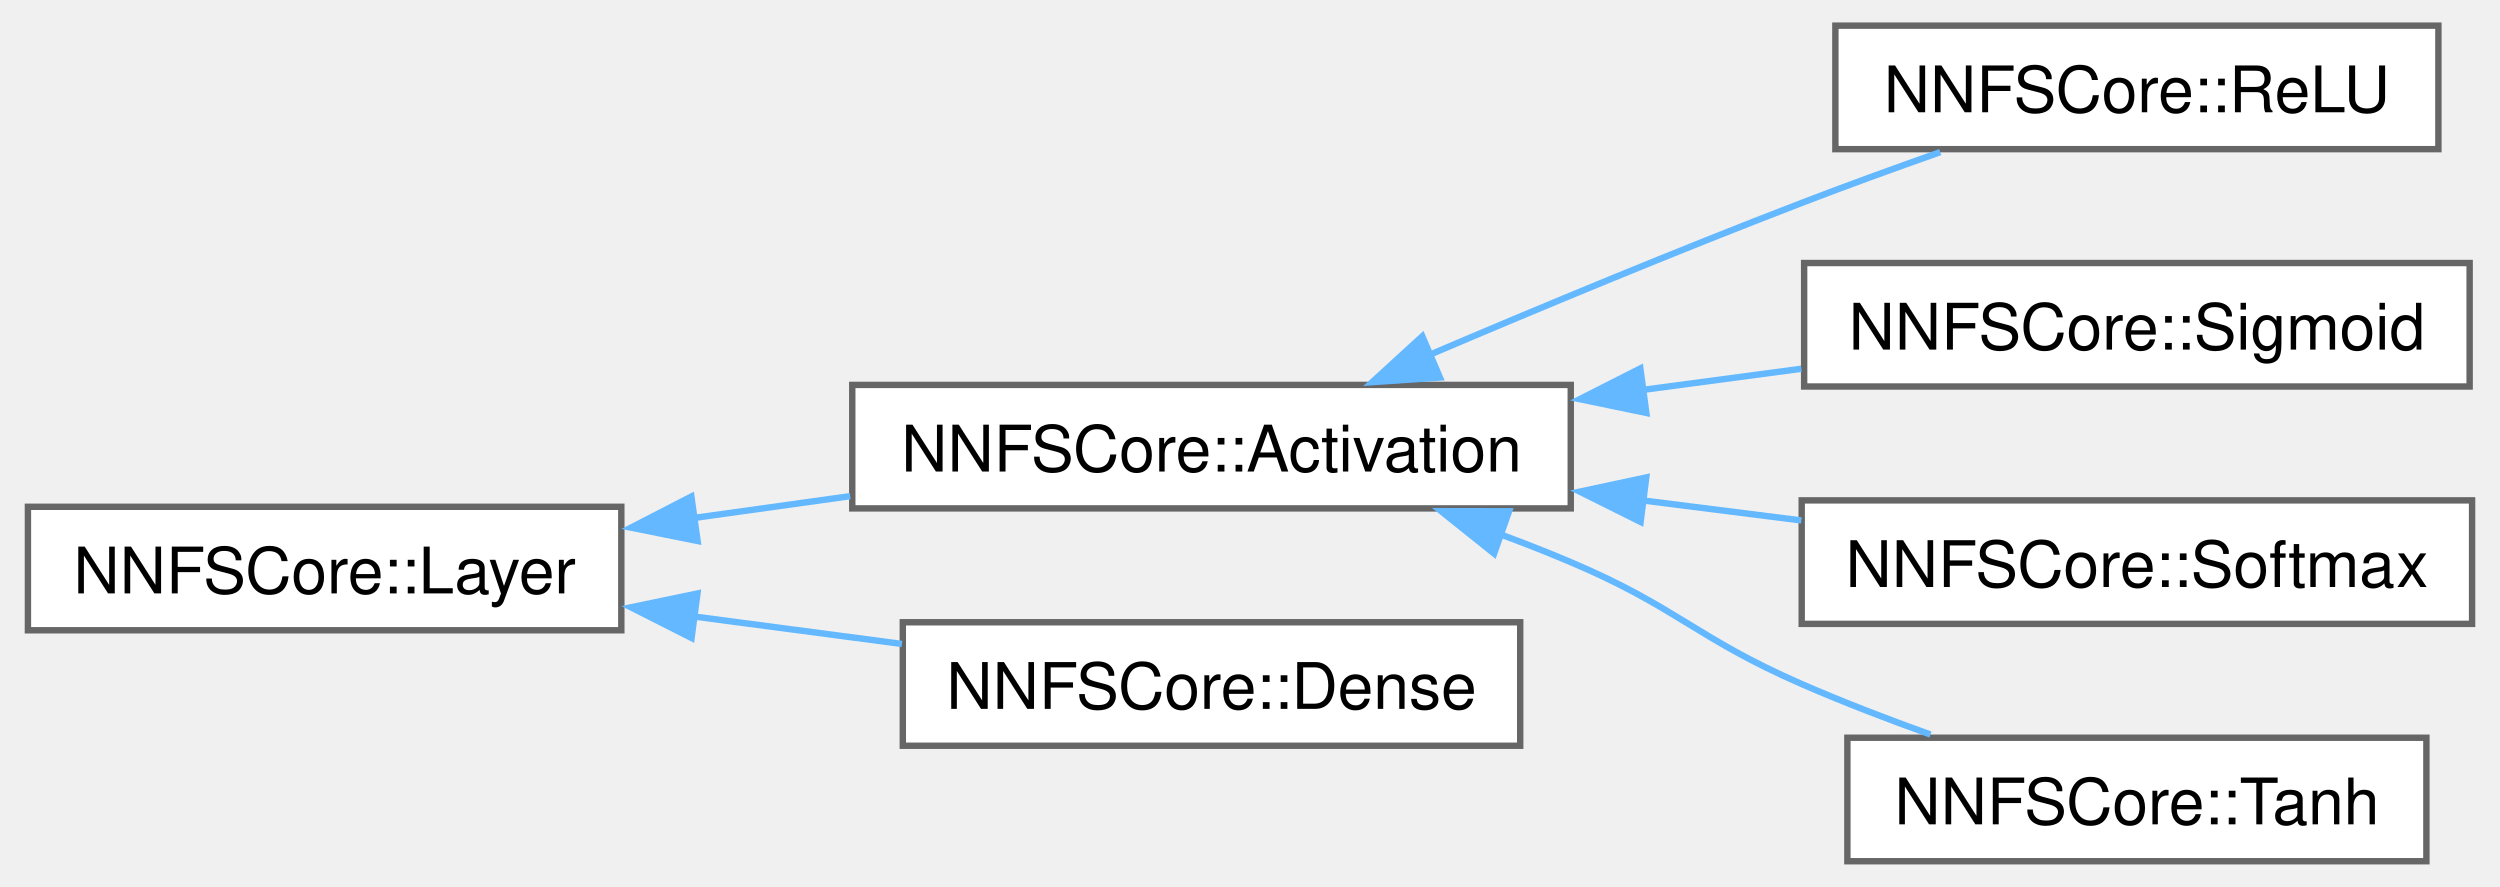
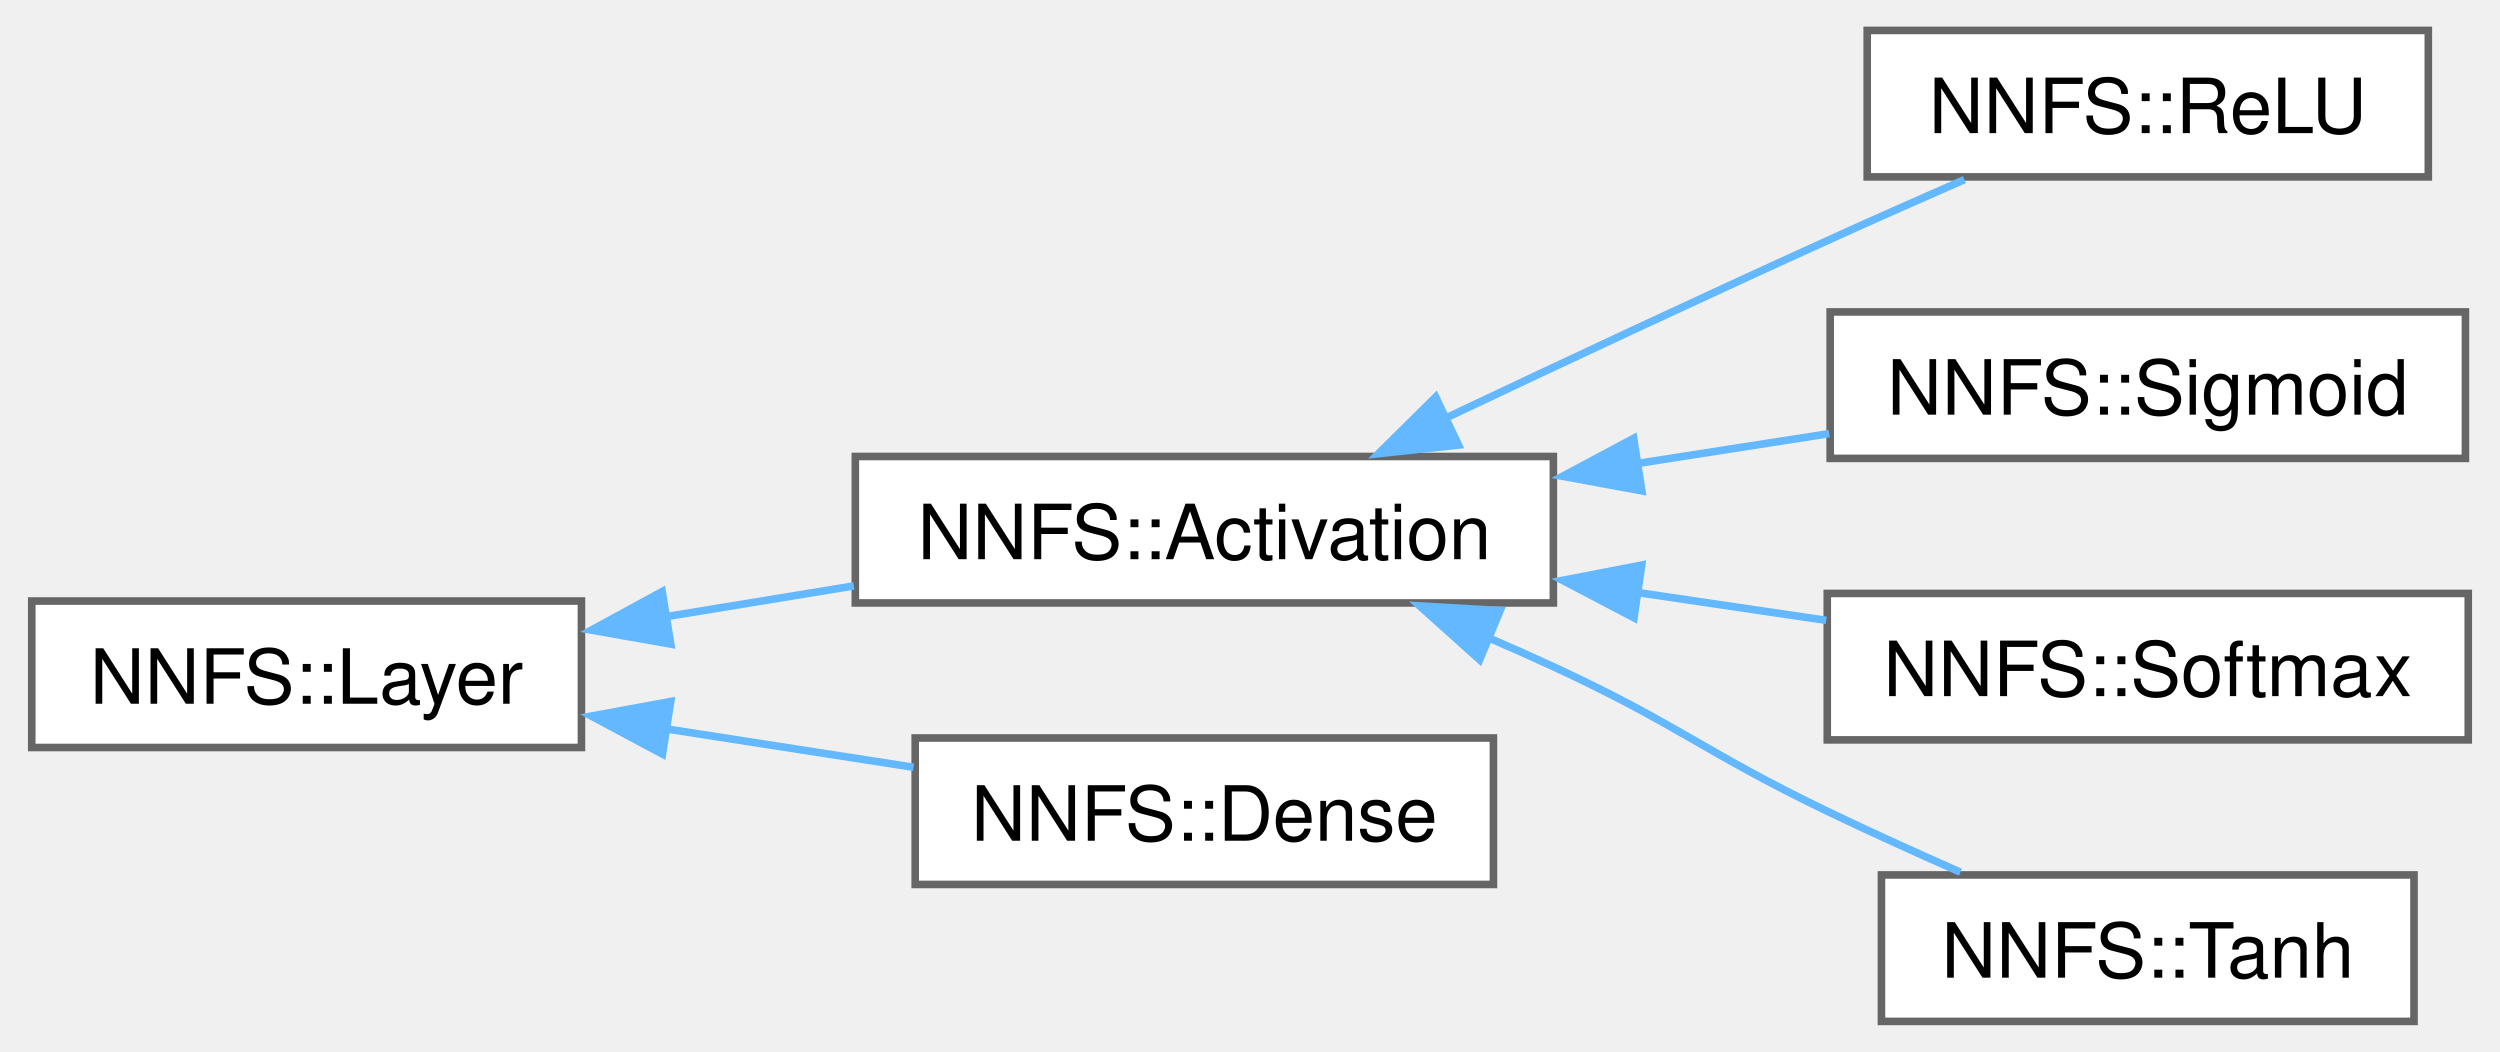
- <svg xmlns="http://www.w3.org/2000/svg" xmlns:xlink="http://www.w3.org/1999/xlink" width="389pt" height="138pt" viewBox="0.00 0.00 389.00 138.25">
+ <svg xmlns="http://www.w3.org/2000/svg" xmlns:xlink="http://www.w3.org/1999/xlink" width="328pt" height="138pt" viewBox="0.00 0.00 328.25 138.25">
  <g id="graph0" class="graph" transform="scale(1 1) rotate(0) translate(4 134.25)">
    <g id="node1" class="node">
      <g id="a_node1">
-         <a xlink:href="class_n_n_f_s_core_1_1_layer.html" target="_top" xlink:title="Base class for all layers.">
-           <polygon fill="white" stroke="#666666" points="92.5,-55.25 0,-55.25 0,-36 92.5,-36 92.5,-55.25" />
-           <text text-anchor="middle" x="46.25" y="-41.75" font-family="Helvetica,sans-Serif" font-size="10.00">NNFSCore::Layer</text>
+         <a xlink:href="class_n_n_f_s_1_1_layer.html" target="_top" xlink:title="Base class for all layers.">
+           <polygon fill="white" stroke="#666666" points="72.25,-55.25 0,-55.25 0,-36 72.25,-36 72.25,-55.25" />
+           <text text-anchor="middle" x="36.12" y="-41.75" font-family="Helvetica,sans-Serif" font-size="10.00">NNFS::Layer</text>
        </a>
      </g>
    </g>
    <g id="node2" class="node">
      <g id="a_node2">
-         <a xlink:href="class_n_n_f_s_core_1_1_activation.html" target="_top" xlink:title="Base class for all activation functions.">
-           <polygon fill="white" stroke="#666666" points="240.5,-74.25 128.5,-74.25 128.5,-55 240.5,-55 240.5,-74.25" />
-           <text text-anchor="middle" x="184.5" y="-60.75" font-family="Helvetica,sans-Serif" font-size="10.00">NNFSCore::Activation</text>
+         <a xlink:href="class_n_n_f_s_1_1_activation.html" target="_top" xlink:title="Base class for all activation functions.">
+           <polygon fill="white" stroke="#666666" points="200,-74.25 108.25,-74.25 108.25,-55 200,-55 200,-74.25" />
+           <text text-anchor="middle" x="154.12" y="-60.75" font-family="Helvetica,sans-Serif" font-size="10.00">NNFS::Activation</text>
        </a>
      </g>
    </g>
    <g id="edge1" class="edge">
-       <path fill="none" stroke="#63b8ff" d="M103.81,-53.51C111.87,-54.64 120.15,-55.79 128.18,-56.91" />
-       <polygon fill="#63b8ff" stroke="#63b8ff" points="104.39,-49.92 94,-52 103.42,-56.85 104.39,-49.92" />
+       <path fill="none" stroke="#63b8ff" d="M83.38,-53.2C91.51,-54.53 99.95,-55.92 108.05,-57.24" />
+       <polygon fill="#63b8ff" stroke="#63b8ff" points="83.99,-49.59 73.56,-51.43 82.86,-56.5 83.99,-49.59" />
    </g>
    <g id="node7" class="node">
      <g id="a_node7">
-         <a xlink:href="class_n_n_f_s_core_1_1_dense.html" target="_top" xlink:title="Dense layer.">
-           <polygon fill="white" stroke="#666666" points="232.62,-37.25 136.38,-37.25 136.38,-18 232.62,-18 232.62,-37.25" />
-           <text text-anchor="middle" x="184.5" y="-23.75" font-family="Helvetica,sans-Serif" font-size="10.00">NNFSCore::Dense</text>
+         <a xlink:href="class_n_n_f_s_1_1_dense.html" target="_top" xlink:title="Dense layer.">
+           <polygon fill="white" stroke="#666666" points="192.12,-37.25 116.12,-37.25 116.12,-18 192.12,-18 192.12,-37.25" />
+           <text text-anchor="middle" x="154.12" y="-23.75" font-family="Helvetica,sans-Serif" font-size="10.00">NNFS::Dense</text>
        </a>
      </g>
    </g>
    <g id="edge6" class="edge">
-       <path fill="none" stroke="#63b8ff" d="M103.66,-38.17C114.49,-36.74 125.73,-35.26 136.24,-33.87" />
-       <polygon fill="#63b8ff" stroke="#63b8ff" points="103.45,-34.8 94,-39.58 104.37,-41.74 103.45,-34.8" />
+       <path fill="none" stroke="#63b8ff" d="M83.17,-38.48C94.03,-36.79 105.48,-35.02 115.9,-33.4" />
+       <polygon fill="#63b8ff" stroke="#63b8ff" points="82.9,-35.13 73.56,-40.13 83.98,-42.05 82.9,-35.13" />
    </g>
    <g id="node3" class="node">
      <g id="a_node3">
-         <a xlink:href="class_n_n_f_s_core_1_1_re_l_u.html" target="_top" xlink:title="ReLU activation function.">
-           <polygon fill="white" stroke="#666666" points="375.75,-130.25 281.75,-130.25 281.75,-111 375.75,-111 375.75,-130.25" />
-           <text text-anchor="middle" x="328.75" y="-116.75" font-family="Helvetica,sans-Serif" font-size="10.00">NNFSCore::ReLU</text>
+         <a xlink:href="class_n_n_f_s_1_1_re_l_u.html" target="_top" xlink:title="ReLU activation function.">
+           <polygon fill="white" stroke="#666666" points="315,-130.25 241.25,-130.25 241.25,-111 315,-111 315,-130.25" />
+           <text text-anchor="middle" x="278.12" y="-116.75" font-family="Helvetica,sans-Serif" font-size="10.00">NNFS::ReLU</text>
        </a>
      </g>
    </g>
    <g id="edge2" class="edge">
-       <path fill="none" stroke="#63b8ff" d="M218.63,-79C235.81,-86.32 257.18,-95.2 276.5,-102.62 283.45,-105.3 291,-108.03 298.1,-110.54" />
-       <polygon fill="#63b8ff" stroke="#63b8ff" points="220.11,-75.4 209.54,-74.68 217.36,-81.83 220.11,-75.4" />
+       <path fill="none" stroke="#63b8ff" d="M185.83,-79.29C200.9,-86.43 219.36,-95.07 236,-102.62 241.82,-105.27 248.13,-108.06 254.02,-110.64" />
+       <polygon fill="#63b8ff" stroke="#63b8ff" points="187.53,-75.75 177,-74.62 184.53,-82.07 187.53,-75.75" />
    </g>
    <g id="node4" class="node">
      <g id="a_node4">
-         <a xlink:href="class_n_n_f_s_core_1_1_sigmoid.html" target="_top" xlink:title="Sigmoid activation function.">
-           <polygon fill="white" stroke="#666666" points="380.62,-93.25 276.88,-93.25 276.88,-74 380.62,-74 380.62,-93.25" />
-           <text text-anchor="middle" x="328.75" y="-79.75" font-family="Helvetica,sans-Serif" font-size="10.00">NNFSCore::Sigmoid</text>
+         <a xlink:href="class_n_n_f_s_1_1_sigmoid.html" target="_top" xlink:title="Sigmoid activation function.">
+           <polygon fill="white" stroke="#666666" points="319.88,-93.25 236.38,-93.25 236.38,-74 319.88,-74 319.88,-93.25" />
+           <text text-anchor="middle" x="278.12" y="-79.75" font-family="Helvetica,sans-Serif" font-size="10.00">NNFS::Sigmoid</text>
        </a>
      </g>
    </g>
    <g id="edge3" class="edge">
-       <path fill="none" stroke="#63b8ff" d="M251.73,-73.47C260.03,-74.58 268.42,-75.7 276.45,-76.77" />
-       <polygon fill="#63b8ff" stroke="#63b8ff" points="252.28,-69.88 241.9,-72.03 251.35,-76.82 252.28,-69.88" />
+       <path fill="none" stroke="#63b8ff" d="M210.9,-73.31C219.44,-74.64 228.12,-75.99 236.26,-77.26" />
+       <polygon fill="#63b8ff" stroke="#63b8ff" points="211.63,-69.73 201.21,-71.65 210.55,-76.64 211.63,-69.73" />
    </g>
    <g id="node5" class="node">
      <g id="a_node5">
-         <a xlink:href="class_n_n_f_s_core_1_1_softmax.html" target="_top" xlink:title="Softmax activation function.">
-           <polygon fill="white" stroke="#666666" points="381,-56.25 276.5,-56.25 276.5,-37 381,-37 381,-56.25" />
-           <text text-anchor="middle" x="328.75" y="-42.75" font-family="Helvetica,sans-Serif" font-size="10.00">NNFSCore::Softmax</text>
+         <a xlink:href="class_n_n_f_s_1_1_softmax.html" target="_top" xlink:title="Softmax activation function.">
+           <polygon fill="white" stroke="#666666" points="320.25,-56.25 236,-56.25 236,-37 320.25,-37 320.25,-56.25" />
+           <text text-anchor="middle" x="278.12" y="-42.75" font-family="Helvetica,sans-Serif" font-size="10.00">NNFS::Softmax</text>
        </a>
      </g>
    </g>
    <g id="edge4" class="edge">
-       <path fill="none" stroke="#63b8ff" d="M251.73,-56.24C260.03,-55.19 268.42,-54.13 276.45,-53.12" />
-       <polygon fill="#63b8ff" stroke="#63b8ff" points="251.39,-52.89 241.9,-57.61 252.27,-59.83 251.39,-52.89" />
+       <path fill="none" stroke="#63b8ff" d="M211.06,-56.37C219.41,-55.14 227.89,-53.89 235.86,-52.71" />
+       <polygon fill="#63b8ff" stroke="#63b8ff" points="210.59,-53.05 201.21,-57.97 211.61,-59.98 210.59,-53.05" />
    </g>
    <g id="node6" class="node">
      <g id="a_node6">
-         <a xlink:href="class_n_n_f_s_core_1_1_tanh.html" target="_top" xlink:title=" ">
-           <polygon fill="white" stroke="#666666" points="373.88,-19.25 283.62,-19.25 283.62,0 373.88,0 373.88,-19.25" />
-           <text text-anchor="middle" x="328.75" y="-5.75" font-family="Helvetica,sans-Serif" font-size="10.00">NNFSCore::Tanh</text>
+         <a xlink:href="class_n_n_f_s_1_1_tanh.html" target="_top" xlink:title=" ">
+           <polygon fill="white" stroke="#666666" points="313.12,-19.25 243.12,-19.25 243.12,0 313.12,0 313.12,-19.25" />
+           <text text-anchor="middle" x="278.12" y="-5.75" font-family="Helvetica,sans-Serif" font-size="10.00">NNFS::Tanh</text>
        </a>
      </g>
    </g>
    <g id="edge5" class="edge">
-       <path fill="none" stroke="#63b8ff" d="M229.35,-51.02C233.15,-49.62 236.91,-48.15 240.5,-46.62 257.16,-39.56 259.92,-34.86 276.5,-27.62 282.9,-24.83 289.88,-22.15 296.57,-19.75" />
-       <polygon fill="#63b8ff" stroke="#63b8ff" points="228.55,-47.95 220.28,-54.57 230.88,-54.55 228.55,-47.95" />
+       <path fill="none" stroke="#63b8ff" d="M191.38,-50.46C194.31,-49.2 197.21,-47.91 200,-46.62 216.42,-39.02 219.7,-35.48 236,-27.62 241.62,-24.92 247.74,-22.15 253.5,-19.61" />
+       <polygon fill="#63b8ff" stroke="#63b8ff" points="190.31,-47.53 182.42,-54.61 193,-54 190.31,-47.53" />
    </g>
  </g>
</svg>
